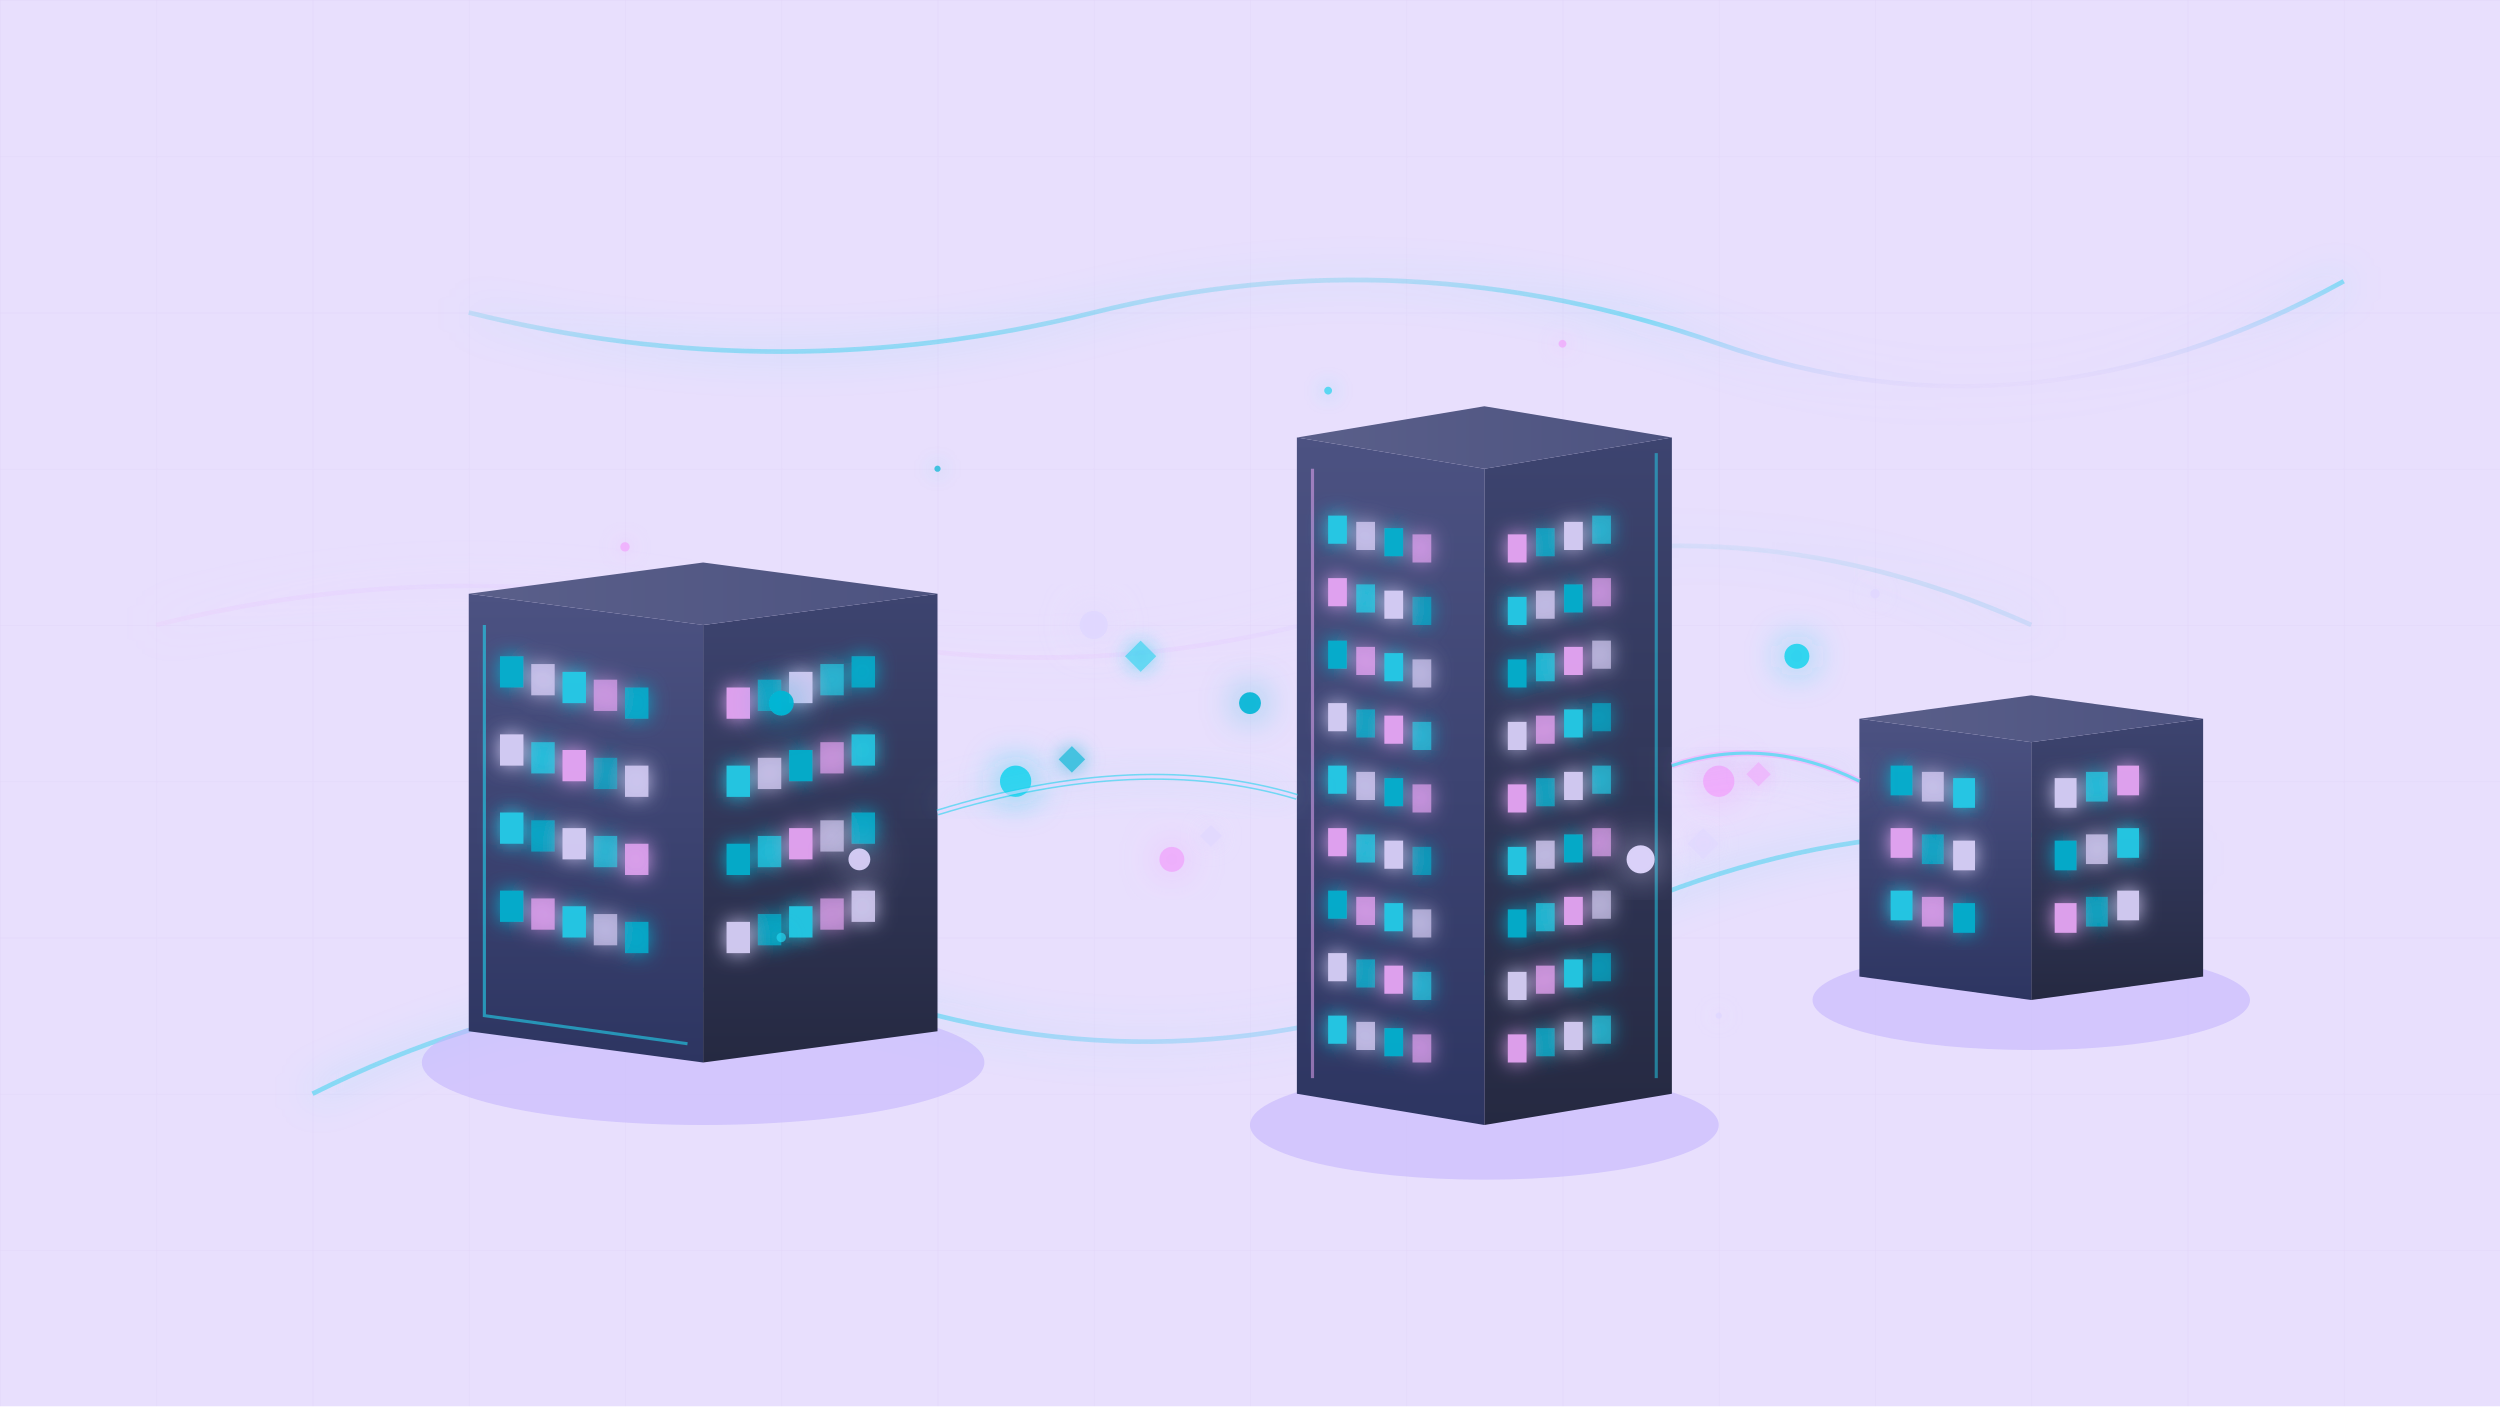
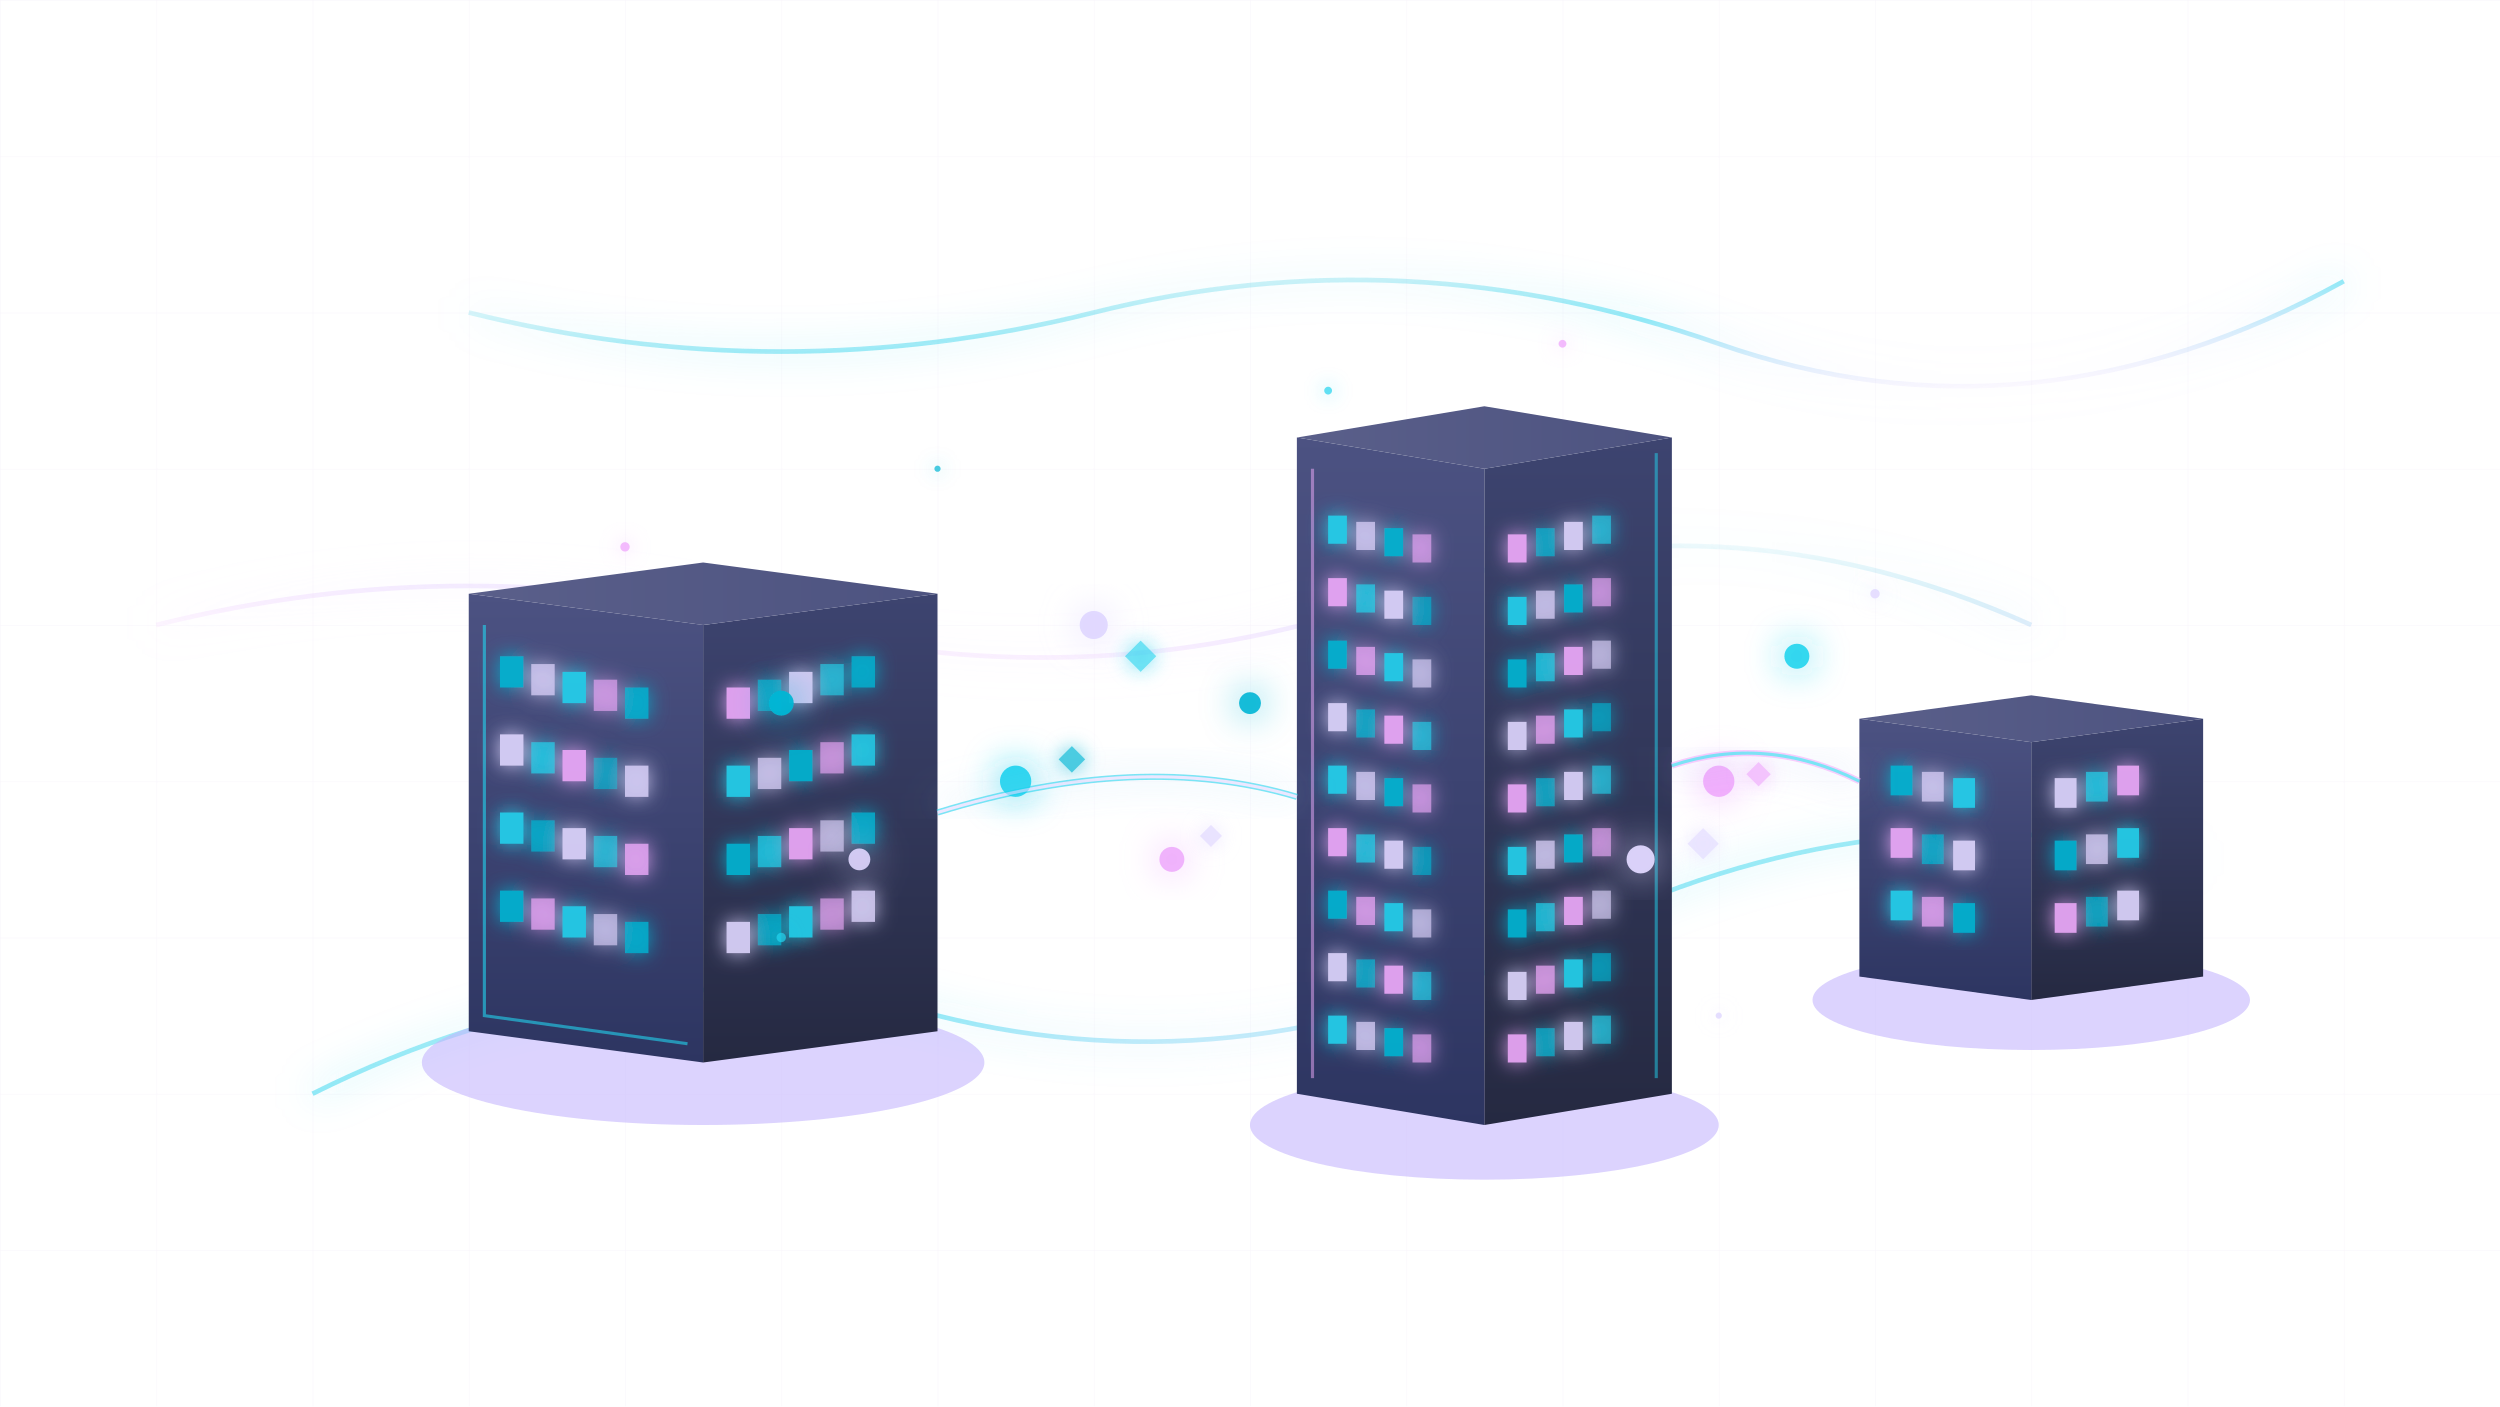
<svg xmlns="http://www.w3.org/2000/svg" viewBox="0 0 1600 900">
  <defs>
    <radialGradient id="bgRadial" cx="50%" cy="50%">
      <stop offset="0%" style="stop-color:#a78bfa;stop-opacity:1" />
      <stop offset="100%" style="stop-color:#7c3aed;stop-opacity:1" />
    </radialGradient>
    <linearGradient id="structure1" x1="0%" y1="0%" x2="0%" y2="100%">
      <stop offset="0%" style="stop-color:#4c5282;stop-opacity:1" />
      <stop offset="100%" style="stop-color:#2d3561;stop-opacity:1" />
    </linearGradient>
    <linearGradient id="structure2" x1="0%" y1="0%" x2="0%" y2="100%">
      <stop offset="0%" style="stop-color:#3d4470;stop-opacity:1" />
      <stop offset="100%" style="stop-color:#252941;stop-opacity:1" />
    </linearGradient>
    <linearGradient id="topFace" x1="0%" y1="0%" x2="100%" y2="0%">
      <stop offset="0%" style="stop-color:#5a5f8a;stop-opacity:1" />
      <stop offset="100%" style="stop-color:#4d5380;stop-opacity:1" />
    </linearGradient>
    <linearGradient id="glowLine1" x1="0%" y1="0%" x2="100%" y2="100%">
      <stop offset="0%" style="stop-color:#06b6d4;stop-opacity:0" />
      <stop offset="50%" style="stop-color:#22d3ee;stop-opacity:1" />
      <stop offset="100%" style="stop-color:#f0abfc;stop-opacity:0" />
    </linearGradient>
    <linearGradient id="glowLine2" x1="0%" y1="100%" x2="100%" y2="0%">
      <stop offset="0%" style="stop-color:#f0abfc;stop-opacity:0" />
      <stop offset="50%" style="stop-color:#e0d7ff;stop-opacity:1" />
      <stop offset="100%" style="stop-color:#06b6d4;stop-opacity:0" />
    </linearGradient>
    <filter id="strongGlow">
      <feGaussianBlur stdDeviation="12" result="coloredBlur" />
      <feMerge>
        <feMergeNode in="coloredBlur" />
        <feMergeNode in="SourceGraphic" />
      </feMerge>
    </filter>
    <filter id="softGlow">
      <feGaussianBlur stdDeviation="6" result="coloredBlur" />
      <feMerge>
        <feMergeNode in="coloredBlur" />
        <feMergeNode in="SourceGraphic" />
      </feMerge>
    </filter>
    <filter id="megaGlow">
      <feGaussianBlur stdDeviation="20" result="coloredBlur" />
      <feMerge>
        <feMergeNode in="coloredBlur" />
        <feMergeNode in="SourceGraphic" />
      </feMerge>
    </filter>
  </defs>
-   <rect width="1600" height="900" fill="#E8DFFD" />
  <g opacity="0.06">
    <defs>
      <pattern id="grid" width="100" height="100" patternUnits="userSpaceOnUse">
        <path d="M 100 0 L 0 0 0 100" fill="none" stroke="#6b21a8" stroke-width="0.5" />
      </pattern>
    </defs>
    <rect width="1600" height="900" fill="url(#grid)" />
  </g>
  <g opacity="0.5" filter="url(#strongGlow)">
    <path d="M 200 700 Q 400 600 600 650 T 1000 600 T 1400 550" stroke="url(#glowLine1)" stroke-width="3" fill="none" />
    <path d="M 100 400 Q 300 350 500 400 T 900 380 T 1300 400" stroke="url(#glowLine2)" stroke-width="3" fill="none" />
    <path d="M 300 200 Q 500 250 700 200 T 1100 220 T 1500 180" stroke="url(#glowLine1)" stroke-width="3" fill="none" />
  </g>
  <g>
    <ellipse cx="450" cy="680" rx="180" ry="40" fill="#c4b5fd" opacity="0.6" />
    <path d="M 300 380 L 300 660 L 450 680 L 450 400 Z" fill="url(#structure1)" />
    <path d="M 450 400 L 450 680 L 600 660 L 600 380 Z" fill="url(#structure2)" />
    <path d="M 300 380 L 450 400 L 600 380 L 450 360 Z" fill="url(#topFace)" />
    <path d="M 310 400 L 310 650 L 440 668" stroke="#22d3ee" stroke-width="2" fill="none" opacity="0.6" />
    <g opacity="0.9" filter="url(#softGlow)">
      <rect x="320" y="420" width="15" height="20" fill="#06b6d4" />
      <rect x="340" y="425" width="15" height="20" fill="#e0d7ff" opacity="0.8" />
      <rect x="360" y="430" width="15" height="20" fill="#22d3ee" />
      <rect x="380" y="435" width="15" height="20" fill="#f0abfc" opacity="0.7" />
      <rect x="400" y="440" width="15" height="20" fill="#06b6d4" opacity="0.9" />
      <rect x="320" y="470" width="15" height="20" fill="#e0d7ff" />
      <rect x="340" y="475" width="15" height="20" fill="#22d3ee" opacity="0.8" />
      <rect x="360" y="480" width="15" height="20" fill="#f0abfc" />
      <rect x="380" y="485" width="15" height="20" fill="#06b6d4" opacity="0.7" />
      <rect x="400" y="490" width="15" height="20" fill="#e0d7ff" opacity="0.9" />
      <rect x="320" y="520" width="15" height="20" fill="#22d3ee" />
      <rect x="340" y="525" width="15" height="20" fill="#06b6d4" opacity="0.8" />
      <rect x="360" y="530" width="15" height="20" fill="#e0d7ff" />
      <rect x="380" y="535" width="15" height="20" fill="#22d3ee" opacity="0.7" />
      <rect x="400" y="540" width="15" height="20" fill="#f0abfc" opacity="0.9" />
      <rect x="320" y="570" width="15" height="20" fill="#06b6d4" />
      <rect x="340" y="575" width="15" height="20" fill="#f0abfc" opacity="0.8" />
      <rect x="360" y="580" width="15" height="20" fill="#22d3ee" />
      <rect x="380" y="585" width="15" height="20" fill="#e0d7ff" opacity="0.7" />
      <rect x="400" y="590" width="15" height="20" fill="#06b6d4" opacity="0.9" />
      <rect x="465" y="440" width="15" height="20" fill="#f0abfc" />
      <rect x="485" y="435" width="15" height="20" fill="#06b6d4" opacity="0.8" />
      <rect x="505" y="430" width="15" height="20" fill="#e0d7ff" />
      <rect x="525" y="425" width="15" height="20" fill="#22d3ee" opacity="0.7" />
      <rect x="545" y="420" width="15" height="20" fill="#06b6d4" opacity="0.9" />
      <rect x="465" y="490" width="15" height="20" fill="#22d3ee" />
      <rect x="485" y="485" width="15" height="20" fill="#e0d7ff" opacity="0.8" />
      <rect x="505" y="480" width="15" height="20" fill="#06b6d4" />
      <rect x="525" y="475" width="15" height="20" fill="#f0abfc" opacity="0.7" />
      <rect x="545" y="470" width="15" height="20" fill="#22d3ee" opacity="0.9" />
      <rect x="465" y="540" width="15" height="20" fill="#06b6d4" />
      <rect x="485" y="535" width="15" height="20" fill="#22d3ee" opacity="0.8" />
      <rect x="505" y="530" width="15" height="20" fill="#f0abfc" />
      <rect x="525" y="525" width="15" height="20" fill="#e0d7ff" opacity="0.7" />
      <rect x="545" y="520" width="15" height="20" fill="#06b6d4" opacity="0.9" />
      <rect x="465" y="590" width="15" height="20" fill="#e0d7ff" />
      <rect x="485" y="585" width="15" height="20" fill="#06b6d4" opacity="0.8" />
      <rect x="505" y="580" width="15" height="20" fill="#22d3ee" />
      <rect x="525" y="575" width="15" height="20" fill="#f0abfc" opacity="0.7" />
      <rect x="545" y="570" width="15" height="20" fill="#e0d7ff" opacity="0.9" />
    </g>
  </g>
  <g>
    <ellipse cx="950" cy="720" rx="150" ry="35" fill="#c4b5fd" opacity="0.6" />
    <path d="M 830 280 L 830 700 L 950 720 L 950 300 Z" fill="url(#structure1)" />
    <path d="M 950 300 L 950 720 L 1070 700 L 1070 280 Z" fill="url(#structure2)" />
    <path d="M 830 280 L 950 300 L 1070 280 L 950 260 Z" fill="url(#topFace)" />
    <line x1="840" y1="300" x2="840" y2="690" stroke="#f0abfc" stroke-width="2" opacity="0.5" />
    <line x1="1060" y1="290" x2="1060" y2="690" stroke="#22d3ee" stroke-width="2" opacity="0.5" />
    <g opacity="0.9" filter="url(#softGlow)">
      <rect x="850" y="330" width="12" height="18" fill="#22d3ee" />
      <rect x="868" y="334" width="12" height="18" fill="#e0d7ff" opacity="0.8" />
      <rect x="886" y="338" width="12" height="18" fill="#06b6d4" />
      <rect x="904" y="342" width="12" height="18" fill="#f0abfc" opacity="0.7" />
      <rect x="850" y="370" width="12" height="18" fill="#f0abfc" />
      <rect x="868" y="374" width="12" height="18" fill="#22d3ee" opacity="0.8" />
      <rect x="886" y="378" width="12" height="18" fill="#e0d7ff" />
      <rect x="904" y="382" width="12" height="18" fill="#06b6d4" opacity="0.7" />
      <rect x="850" y="410" width="12" height="18" fill="#06b6d4" />
      <rect x="868" y="414" width="12" height="18" fill="#f0abfc" opacity="0.8" />
      <rect x="886" y="418" width="12" height="18" fill="#22d3ee" />
      <rect x="904" y="422" width="12" height="18" fill="#e0d7ff" opacity="0.7" />
      <rect x="850" y="450" width="12" height="18" fill="#e0d7ff" />
      <rect x="868" y="454" width="12" height="18" fill="#06b6d4" opacity="0.8" />
      <rect x="886" y="458" width="12" height="18" fill="#f0abfc" />
      <rect x="904" y="462" width="12" height="18" fill="#22d3ee" opacity="0.7" />
      <rect x="850" y="490" width="12" height="18" fill="#22d3ee" />
      <rect x="868" y="494" width="12" height="18" fill="#e0d7ff" opacity="0.8" />
      <rect x="886" y="498" width="12" height="18" fill="#06b6d4" />
      <rect x="904" y="502" width="12" height="18" fill="#f0abfc" opacity="0.7" />
      <rect x="850" y="530" width="12" height="18" fill="#f0abfc" />
      <rect x="868" y="534" width="12" height="18" fill="#22d3ee" opacity="0.8" />
      <rect x="886" y="538" width="12" height="18" fill="#e0d7ff" />
      <rect x="904" y="542" width="12" height="18" fill="#06b6d4" opacity="0.7" />
      <rect x="850" y="570" width="12" height="18" fill="#06b6d4" />
      <rect x="868" y="574" width="12" height="18" fill="#f0abfc" opacity="0.8" />
      <rect x="886" y="578" width="12" height="18" fill="#22d3ee" />
      <rect x="904" y="582" width="12" height="18" fill="#e0d7ff" opacity="0.7" />
      <rect x="850" y="610" width="12" height="18" fill="#e0d7ff" />
      <rect x="868" y="614" width="12" height="18" fill="#06b6d4" opacity="0.8" />
      <rect x="886" y="618" width="12" height="18" fill="#f0abfc" />
      <rect x="904" y="622" width="12" height="18" fill="#22d3ee" opacity="0.7" />
      <rect x="850" y="650" width="12" height="18" fill="#22d3ee" />
      <rect x="868" y="654" width="12" height="18" fill="#e0d7ff" opacity="0.8" />
      <rect x="886" y="658" width="12" height="18" fill="#06b6d4" />
      <rect x="904" y="662" width="12" height="18" fill="#f0abfc" opacity="0.7" />
      <rect x="965" y="342" width="12" height="18" fill="#f0abfc" />
      <rect x="983" y="338" width="12" height="18" fill="#06b6d4" opacity="0.8" />
      <rect x="1001" y="334" width="12" height="18" fill="#e0d7ff" />
      <rect x="1019" y="330" width="12" height="18" fill="#22d3ee" opacity="0.7" />
      <rect x="965" y="382" width="12" height="18" fill="#22d3ee" />
      <rect x="983" y="378" width="12" height="18" fill="#e0d7ff" opacity="0.8" />
      <rect x="1001" y="374" width="12" height="18" fill="#06b6d4" />
      <rect x="1019" y="370" width="12" height="18" fill="#f0abfc" opacity="0.7" />
      <rect x="965" y="422" width="12" height="18" fill="#06b6d4" />
      <rect x="983" y="418" width="12" height="18" fill="#22d3ee" opacity="0.8" />
      <rect x="1001" y="414" width="12" height="18" fill="#f0abfc" />
      <rect x="1019" y="410" width="12" height="18" fill="#e0d7ff" opacity="0.7" />
      <rect x="965" y="462" width="12" height="18" fill="#e0d7ff" />
      <rect x="983" y="458" width="12" height="18" fill="#f0abfc" opacity="0.8" />
      <rect x="1001" y="454" width="12" height="18" fill="#22d3ee" />
      <rect x="1019" y="450" width="12" height="18" fill="#06b6d4" opacity="0.7" />
      <rect x="965" y="502" width="12" height="18" fill="#f0abfc" />
      <rect x="983" y="498" width="12" height="18" fill="#06b6d4" opacity="0.8" />
      <rect x="1001" y="494" width="12" height="18" fill="#e0d7ff" />
      <rect x="1019" y="490" width="12" height="18" fill="#22d3ee" opacity="0.7" />
      <rect x="965" y="542" width="12" height="18" fill="#22d3ee" />
      <rect x="983" y="538" width="12" height="18" fill="#e0d7ff" opacity="0.8" />
      <rect x="1001" y="534" width="12" height="18" fill="#06b6d4" />
      <rect x="1019" y="530" width="12" height="18" fill="#f0abfc" opacity="0.7" />
      <rect x="965" y="582" width="12" height="18" fill="#06b6d4" />
      <rect x="983" y="578" width="12" height="18" fill="#22d3ee" opacity="0.8" />
      <rect x="1001" y="574" width="12" height="18" fill="#f0abfc" />
      <rect x="1019" y="570" width="12" height="18" fill="#e0d7ff" opacity="0.7" />
      <rect x="965" y="622" width="12" height="18" fill="#e0d7ff" />
      <rect x="983" y="618" width="12" height="18" fill="#f0abfc" opacity="0.8" />
      <rect x="1001" y="614" width="12" height="18" fill="#22d3ee" />
      <rect x="1019" y="610" width="12" height="18" fill="#06b6d4" opacity="0.7" />
      <rect x="965" y="662" width="12" height="18" fill="#f0abfc" />
      <rect x="983" y="658" width="12" height="18" fill="#06b6d4" opacity="0.8" />
      <rect x="1001" y="654" width="12" height="18" fill="#e0d7ff" />
      <rect x="1019" y="650" width="12" height="18" fill="#22d3ee" opacity="0.7" />
    </g>
  </g>
  <g>
    <ellipse cx="1300" cy="640" rx="140" ry="32" fill="#c4b5fd" opacity="0.6" />
    <path d="M 1190 460 L 1190 625 L 1300 640 L 1300 475 Z" fill="url(#structure1)" />
    <path d="M 1300 475 L 1300 640 L 1410 625 L 1410 460 Z" fill="url(#structure2)" />
    <path d="M 1190 460 L 1300 475 L 1410 460 L 1300 445 Z" fill="url(#topFace)" />
    <g opacity="0.9" filter="url(#softGlow)">
      <rect x="1210" y="490" width="14" height="19" fill="#06b6d4" />
      <rect x="1230" y="494" width="14" height="19" fill="#e0d7ff" opacity="0.8" />
      <rect x="1250" y="498" width="14" height="19" fill="#22d3ee" />
      <rect x="1210" y="530" width="14" height="19" fill="#f0abfc" />
      <rect x="1230" y="534" width="14" height="19" fill="#06b6d4" opacity="0.8" />
      <rect x="1250" y="538" width="14" height="19" fill="#e0d7ff" />
      <rect x="1210" y="570" width="14" height="19" fill="#22d3ee" />
      <rect x="1230" y="574" width="14" height="19" fill="#f0abfc" opacity="0.8" />
      <rect x="1250" y="578" width="14" height="19" fill="#06b6d4" />
      <rect x="1315" y="498" width="14" height="19" fill="#e0d7ff" />
      <rect x="1335" y="494" width="14" height="19" fill="#22d3ee" opacity="0.8" />
      <rect x="1355" y="490" width="14" height="19" fill="#f0abfc" />
      <rect x="1315" y="538" width="14" height="19" fill="#06b6d4" />
      <rect x="1335" y="534" width="14" height="19" fill="#e0d7ff" opacity="0.8" />
      <rect x="1355" y="530" width="14" height="19" fill="#22d3ee" />
      <rect x="1315" y="578" width="14" height="19" fill="#f0abfc" />
      <rect x="1335" y="574" width="14" height="19" fill="#06b6d4" opacity="0.8" />
      <rect x="1355" y="570" width="14" height="19" fill="#e0d7ff" />
    </g>
  </g>
  <g filter="url(#strongGlow)">
    <circle cx="650" cy="500" r="10" fill="#22d3ee" opacity="0.95" />
    <circle cx="750" cy="550" r="8" fill="#f0abfc" opacity="0.9" />
    <circle cx="700" cy="400" r="9" fill="#e0d7ff" opacity="0.95" />
    <circle cx="800" cy="450" r="7" fill="#06b6d4" opacity="0.9" />
    <circle cx="1100" cy="500" r="10" fill="#f0abfc" opacity="0.95" />
    <circle cx="1150" cy="420" r="8" fill="#22d3ee" opacity="0.9" />
    <circle cx="1050" cy="550" r="9" fill="#e0d7ff" opacity="0.95" />
    <circle cx="500" cy="450" r="8" fill="#06b6d4" opacity="0.95" />
    <circle cx="550" cy="550" r="7" fill="#e0d7ff" opacity="0.9" />
  </g>
  <g opacity="0.6" filter="url(#strongGlow)">
    <path d="M 600 520 Q 730 480 830 510" stroke="#22d3ee" stroke-width="4" fill="none" />
    <path d="M 600 520 Q 730 480 830 510" stroke="#e0d7ff" stroke-width="2" fill="none" />
    <path d="M 1070 490 Q 1130 470 1190 500" stroke="#f0abfc" stroke-width="4" fill="none" />
    <path d="M 1070 490 Q 1130 470 1190 500" stroke="#22d3ee" stroke-width="2" fill="none" />
  </g>
  <g opacity="0.7" filter="url(#softGlow)">
    <rect x="680" y="480" width="12" height="12" fill="#06b6d4" transform="rotate(45 686 486)" />
    <rect x="770" y="530" width="10" height="10" fill="#e0d7ff" transform="rotate(45 775 535)" />
    <rect x="1120" y="490" width="11" height="11" fill="#f0abfc" transform="rotate(45 1125.5 495.5)" />
    <polygon points="720,420 730,410 740,420 730,430" fill="#22d3ee" opacity="0.9" />
    <polygon points="1080,540 1090,530 1100,540 1090,550" fill="#e0d7ff" opacity="0.9" />
  </g>
  <g filter="url(#softGlow)">
    <circle cx="400" cy="350" r="3" fill="#f0abfc" opacity="0.8" />
    <circle cx="850" cy="250" r="2.5" fill="#22d3ee" opacity="0.7" />
    <circle cx="1200" cy="380" r="3" fill="#e0d7ff" opacity="0.8" />
    <circle cx="600" cy="300" r="2" fill="#06b6d4" opacity="0.7" />
    <circle cx="1000" cy="220" r="2.5" fill="#f0abfc" opacity="0.8" />
    <circle cx="500" cy="600" r="3" fill="#22d3ee" opacity="0.7" />
    <circle cx="1100" cy="650" r="2" fill="#e0d7ff" opacity="0.8" />
  </g>
</svg>
